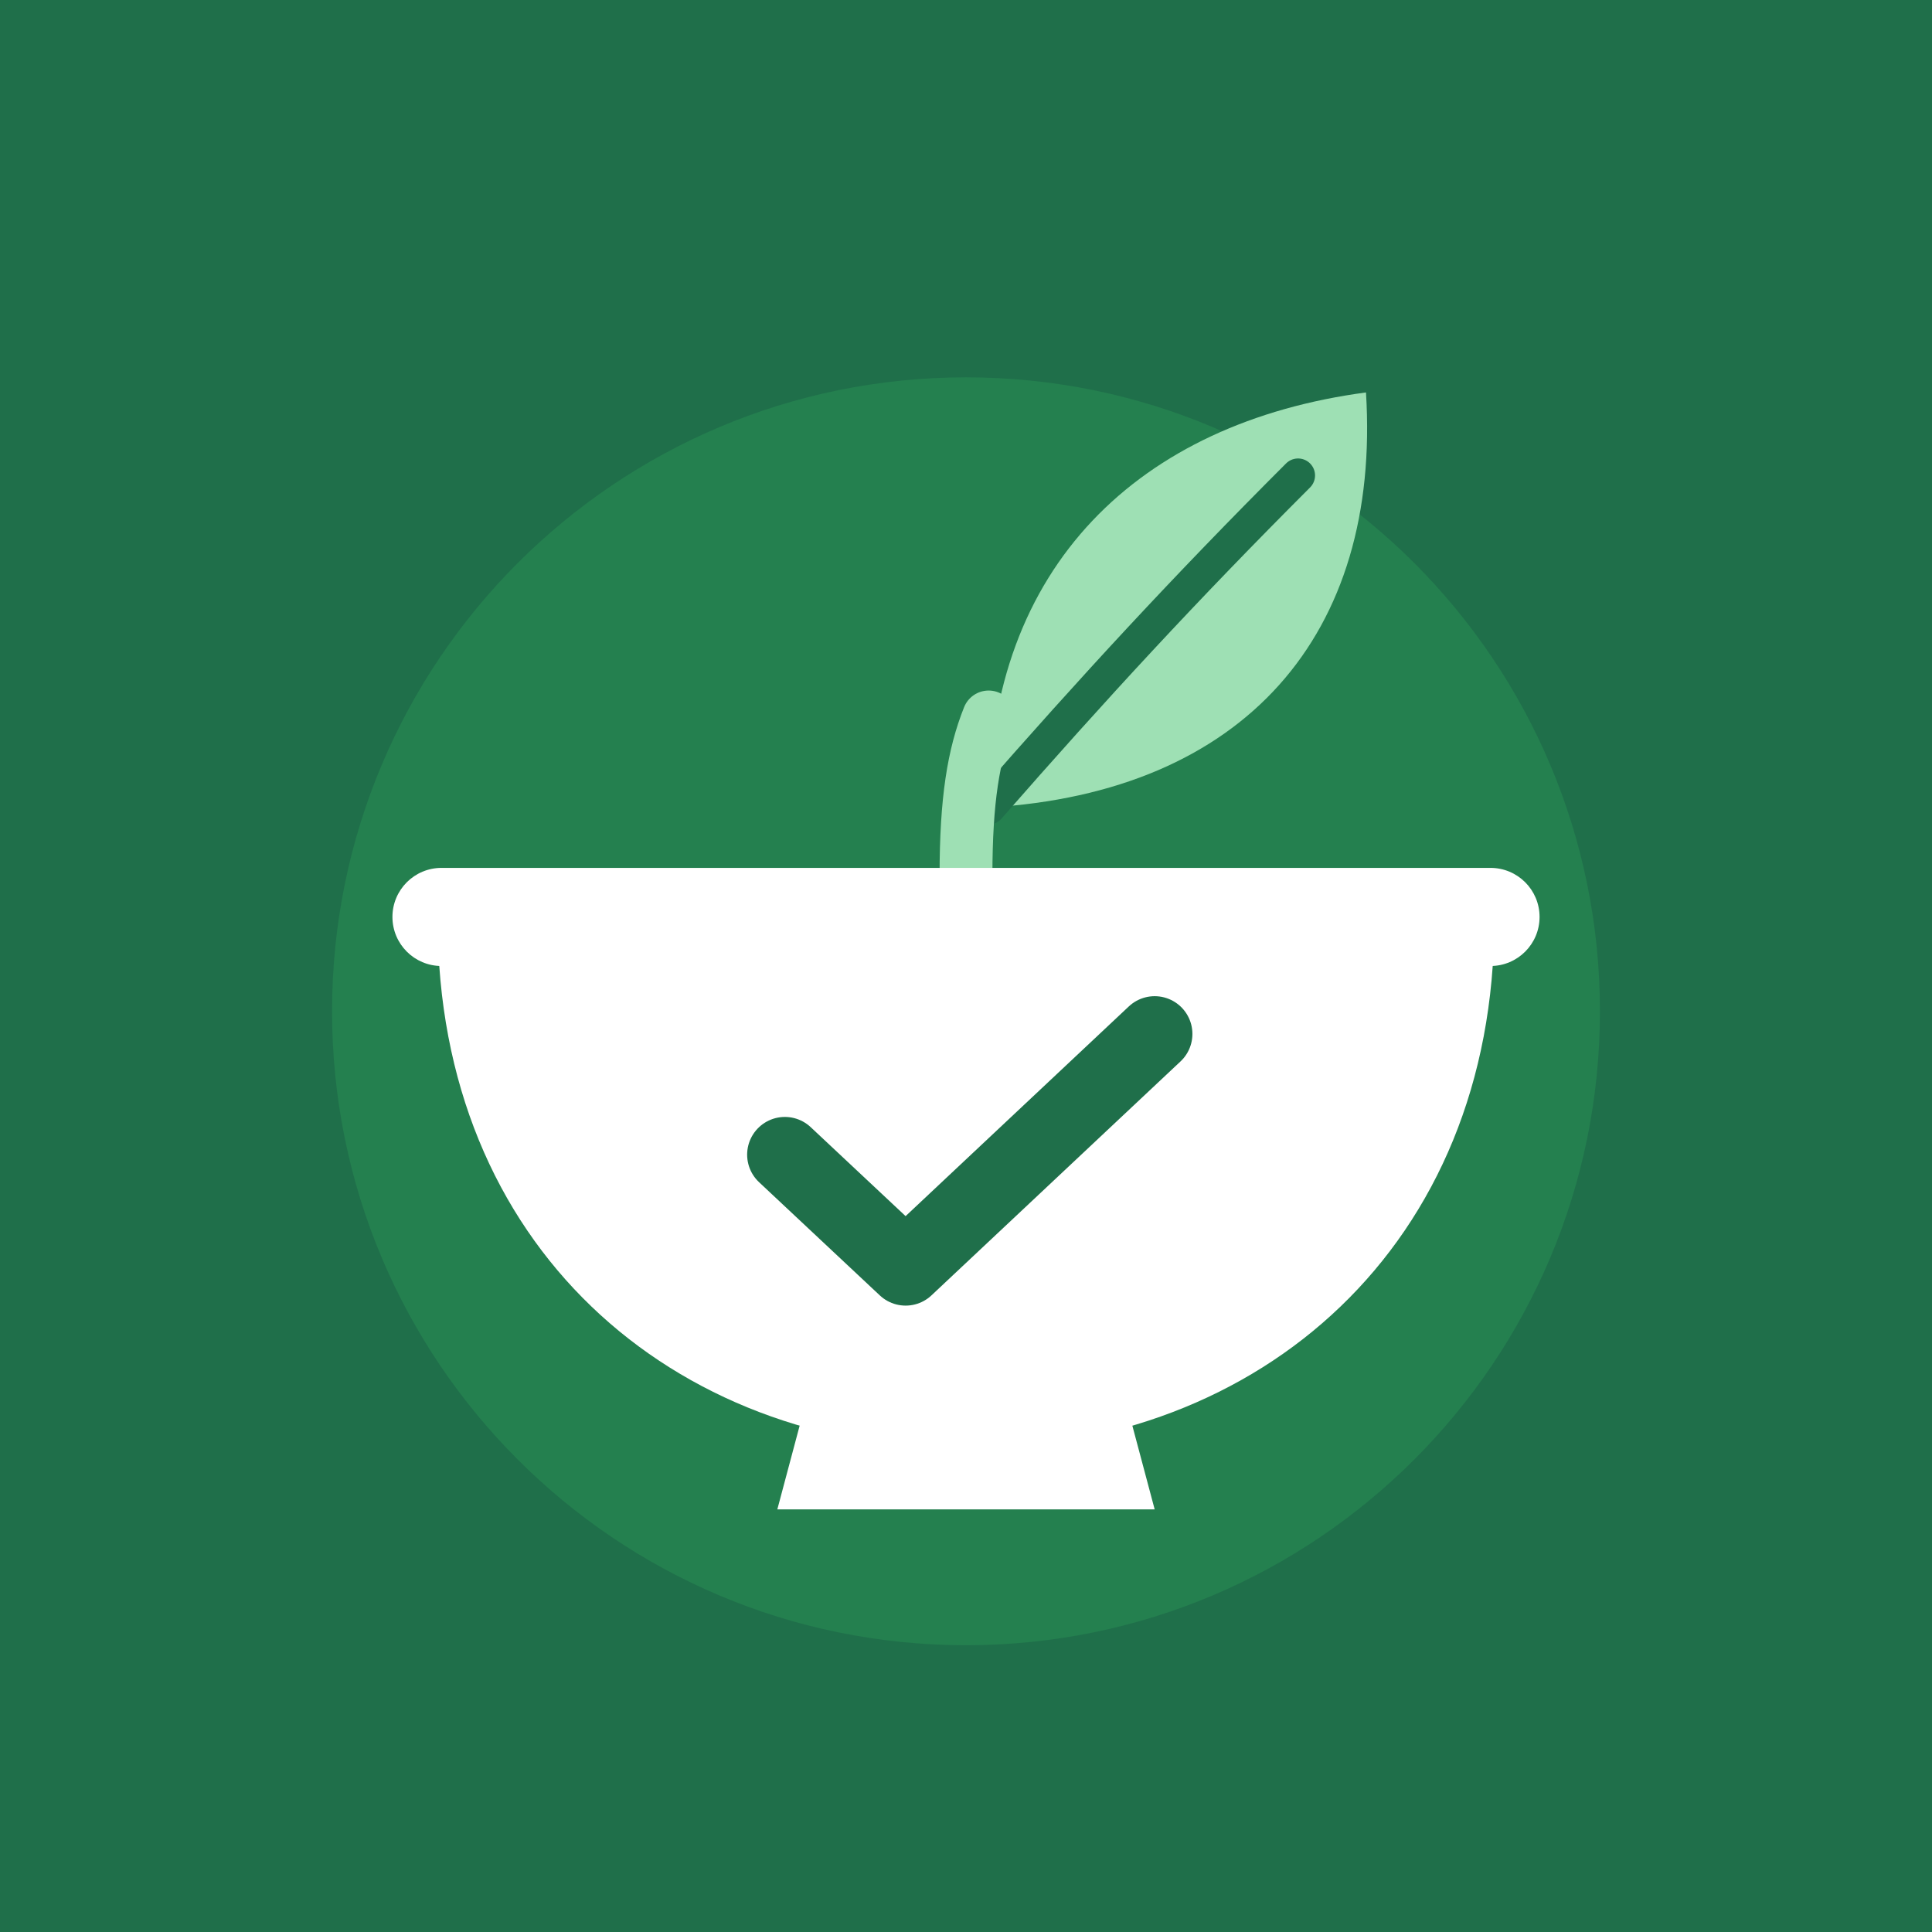
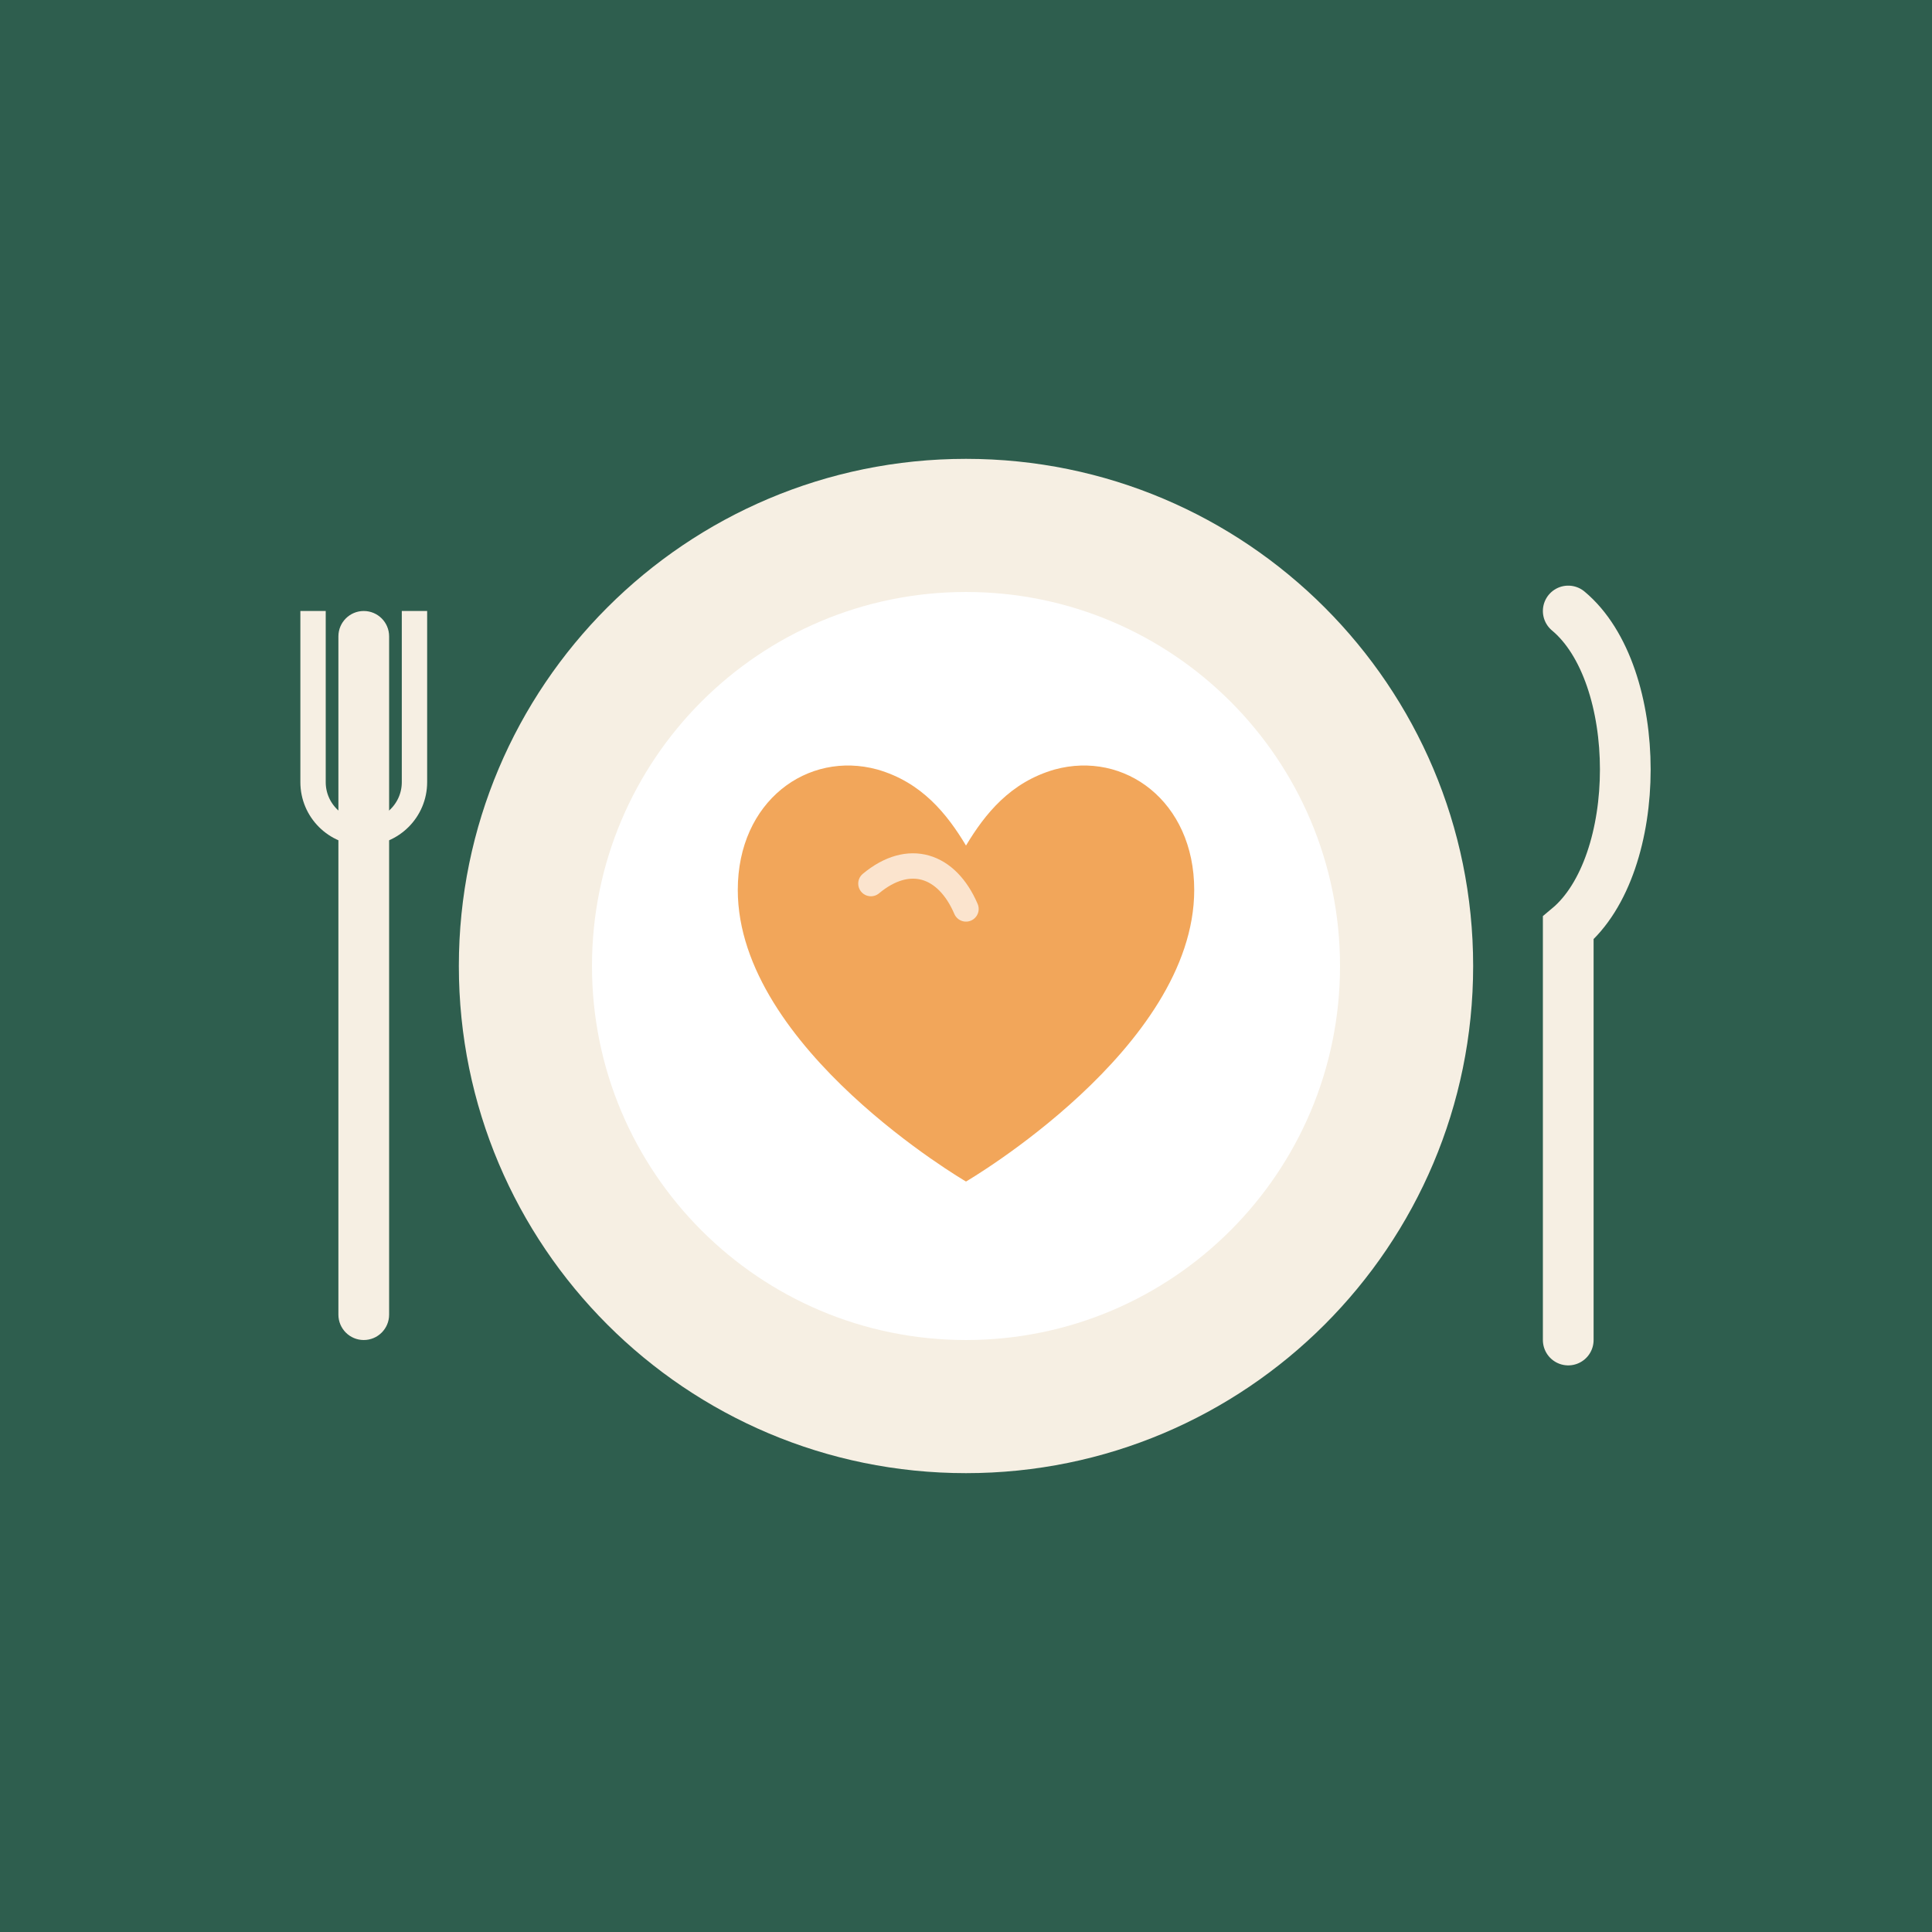
<svg xmlns="http://www.w3.org/2000/svg" viewBox="0 0 512 512">
-   <rect width="512" height="512" fill="#1F6F4A" />
-   <circle cx="256" cy="268" r="168" fill="#24804F" />
-   <path d="M262 214 C262 150 302 112 362 104 C366 168 330 210 262 214 Z" fill="#9EE0B4" />
-   <path d="M262 214 C290 182 314 156 344 126" stroke="#1F6F4A" stroke-width="9" stroke-linecap="round" fill="none" />
-   <path d="M256 232 C256 212 258 200 262 190" stroke="#9EE0B4" stroke-width="14" stroke-linecap="round" fill="none" />
-   <path d="M116 244 H396 C396 330 334 384 256 384 C178 384 116 330 116 244 Z" fill="#FFFFFF" />
-   <rect x="104" y="230" width="304" height="26" rx="13" fill="#FFFFFF" />
-   <path d="M214 370 H298 L306 400 H206 Z" fill="#FFFFFF" />
-   <path d="M208 306 L240 336 L306 274" stroke="#1F6F4A" stroke-width="20" stroke-linecap="round" stroke-linejoin="round" fill="none" />
+   <rect width="512" height="512" fill="#2E5E4E" />
+   <g transform="translate(256 256) scale(0.84) translate(-256 -262)">
+     <circle cx="256" cy="262" r="160" fill="#F6EFE3" />
+     <circle cx="256" cy="262" r="118" fill="#FFFFFF" />
+     <path d="M256 330 C256 330 184 288 184 238 C184 210 206 194 228 200 C242 204 250 214 256 224 C262 214 270 204 284 200 C306 194 328 210 328 238 C328 288 256 330 256 330 Z" fill="#F2A65A" />
+     <path d="M226 236 C238 226 250 230 256 244" stroke="#FFFFFF" stroke-width="8" stroke-linecap="round" fill="none" opacity=".7" />
+     <rect x="58" y="150" width="16" height="230" rx="8" fill="#F6EFE3" />
+     <path d="M50 150 v54 a16 16 0 0 0 32 0 v-54" stroke="#F6EFE3" stroke-width="8" fill="none" />
+     <path d="M446 150 C470 170 470 230 446 250 V380" stroke="#F6EFE3" stroke-width="16" stroke-linecap="round" fill="none" />
+   </g>
</svg>
